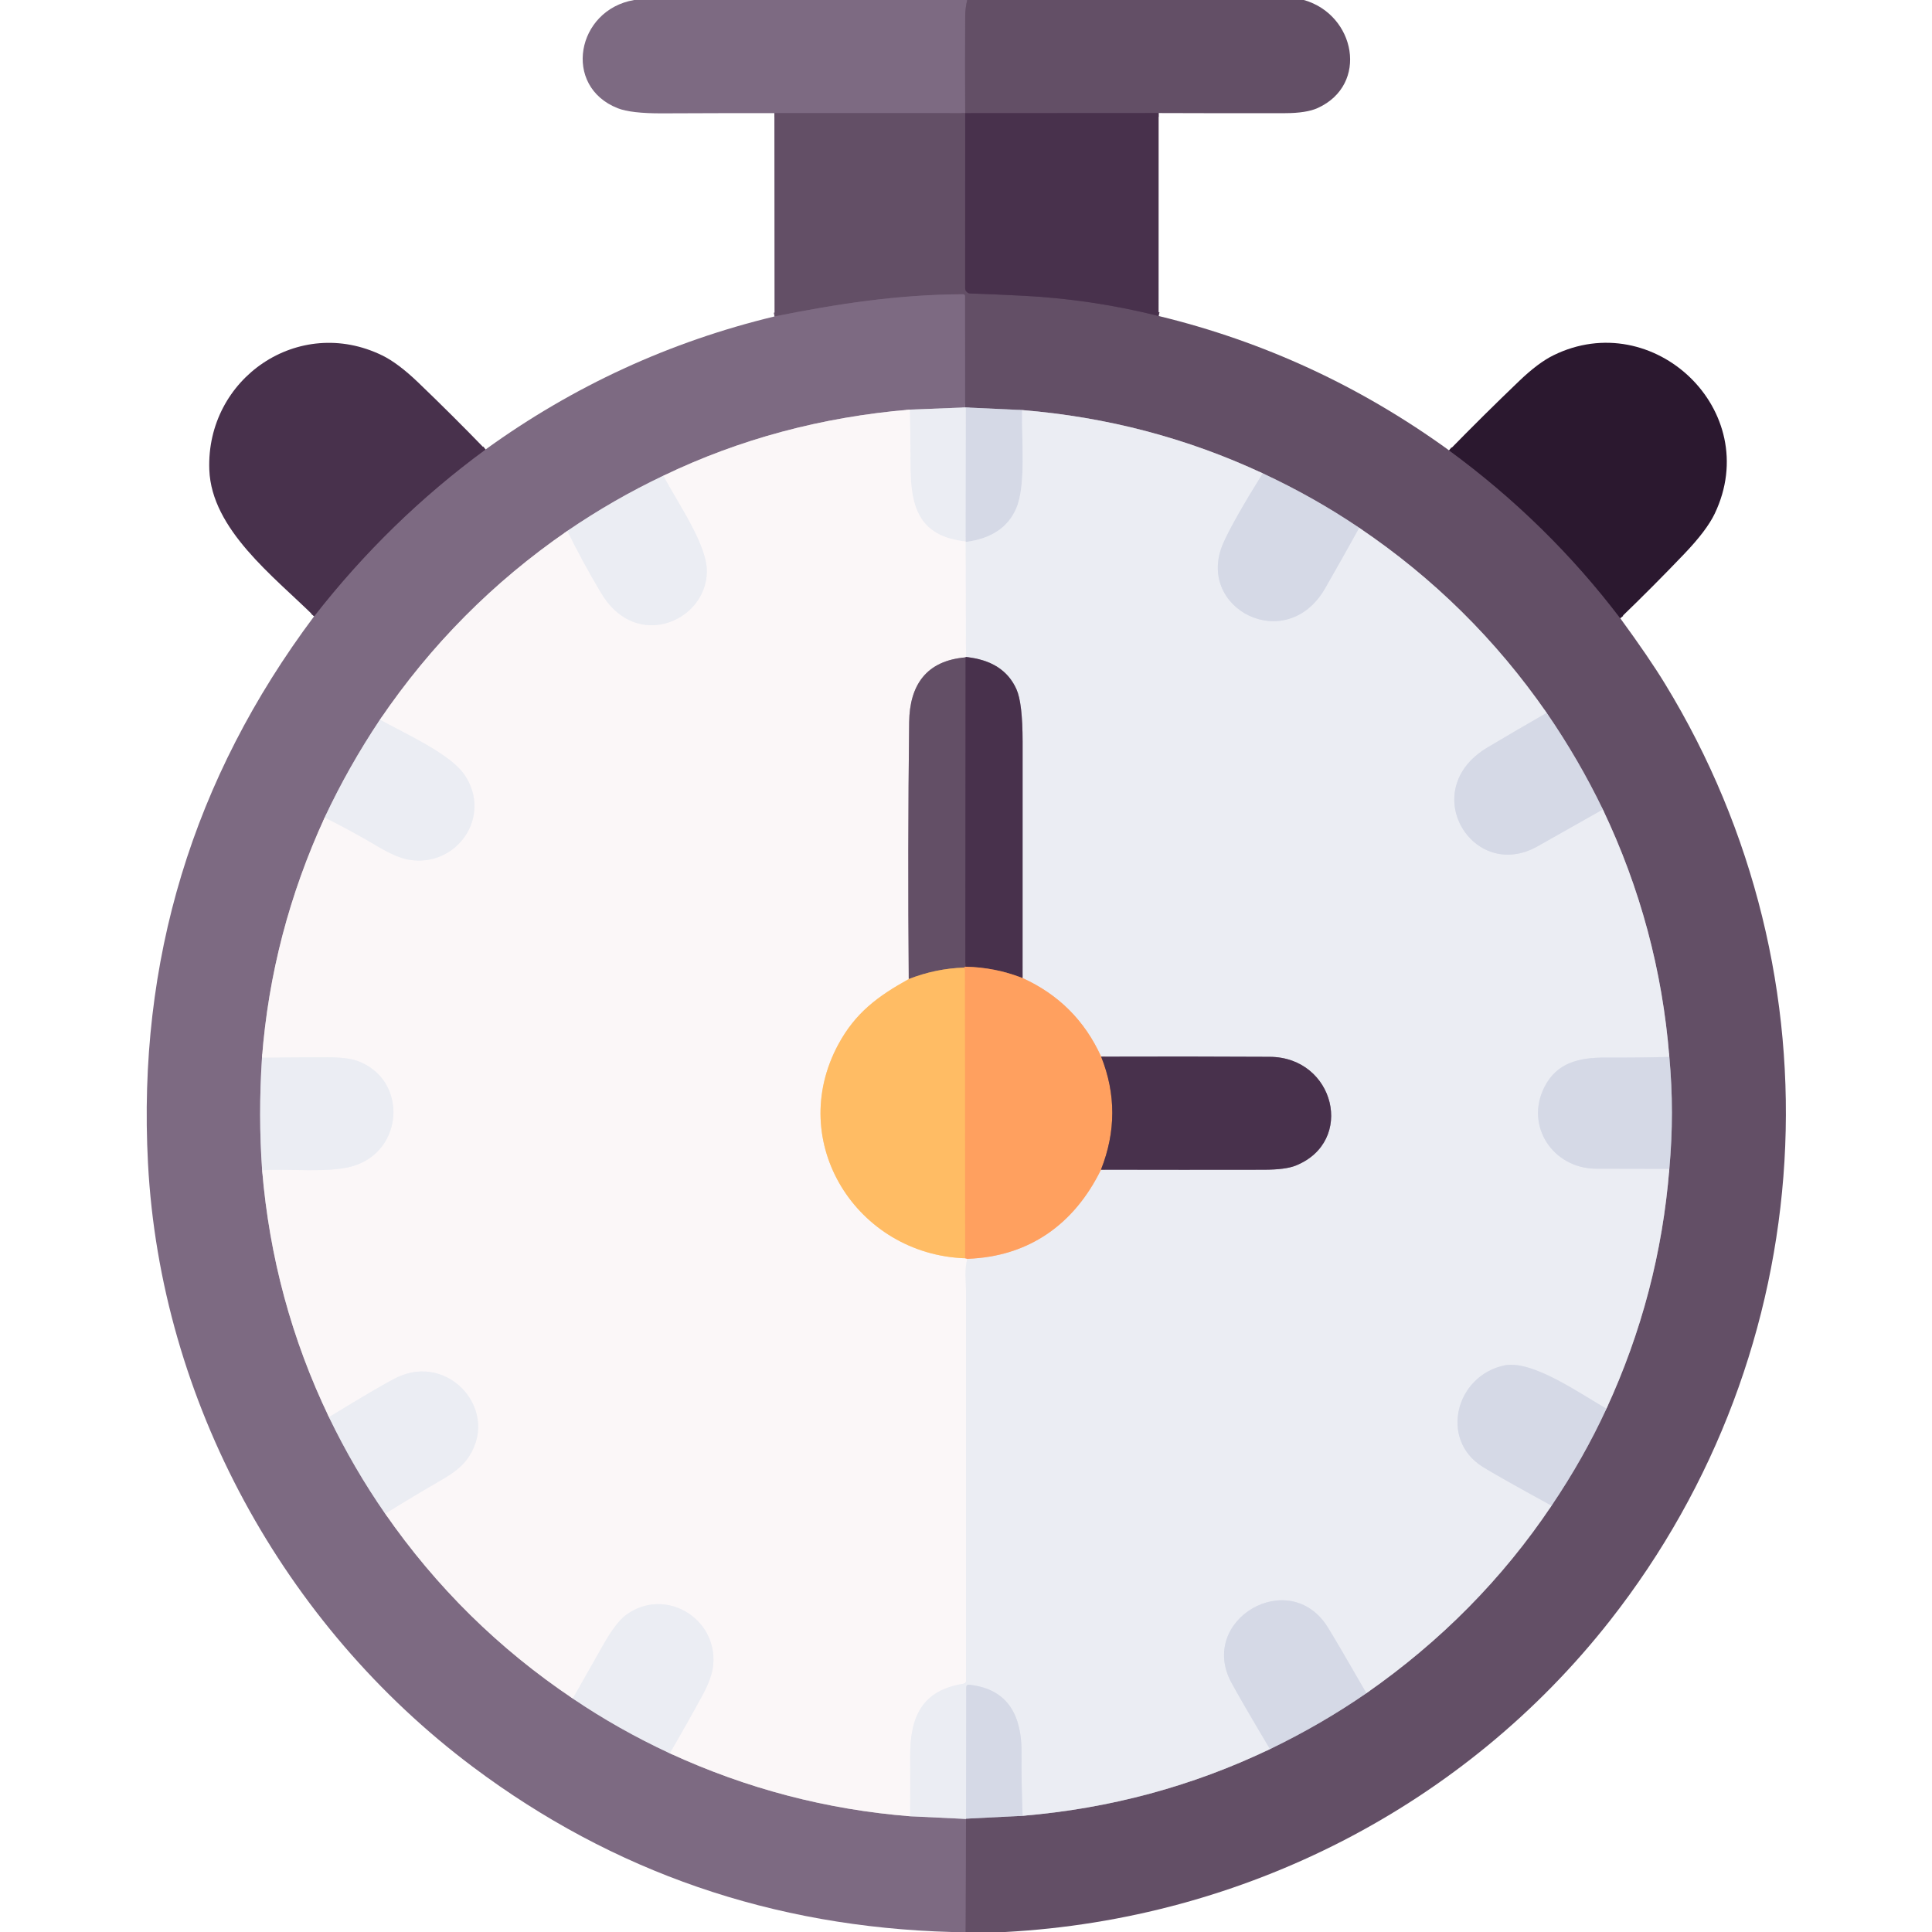
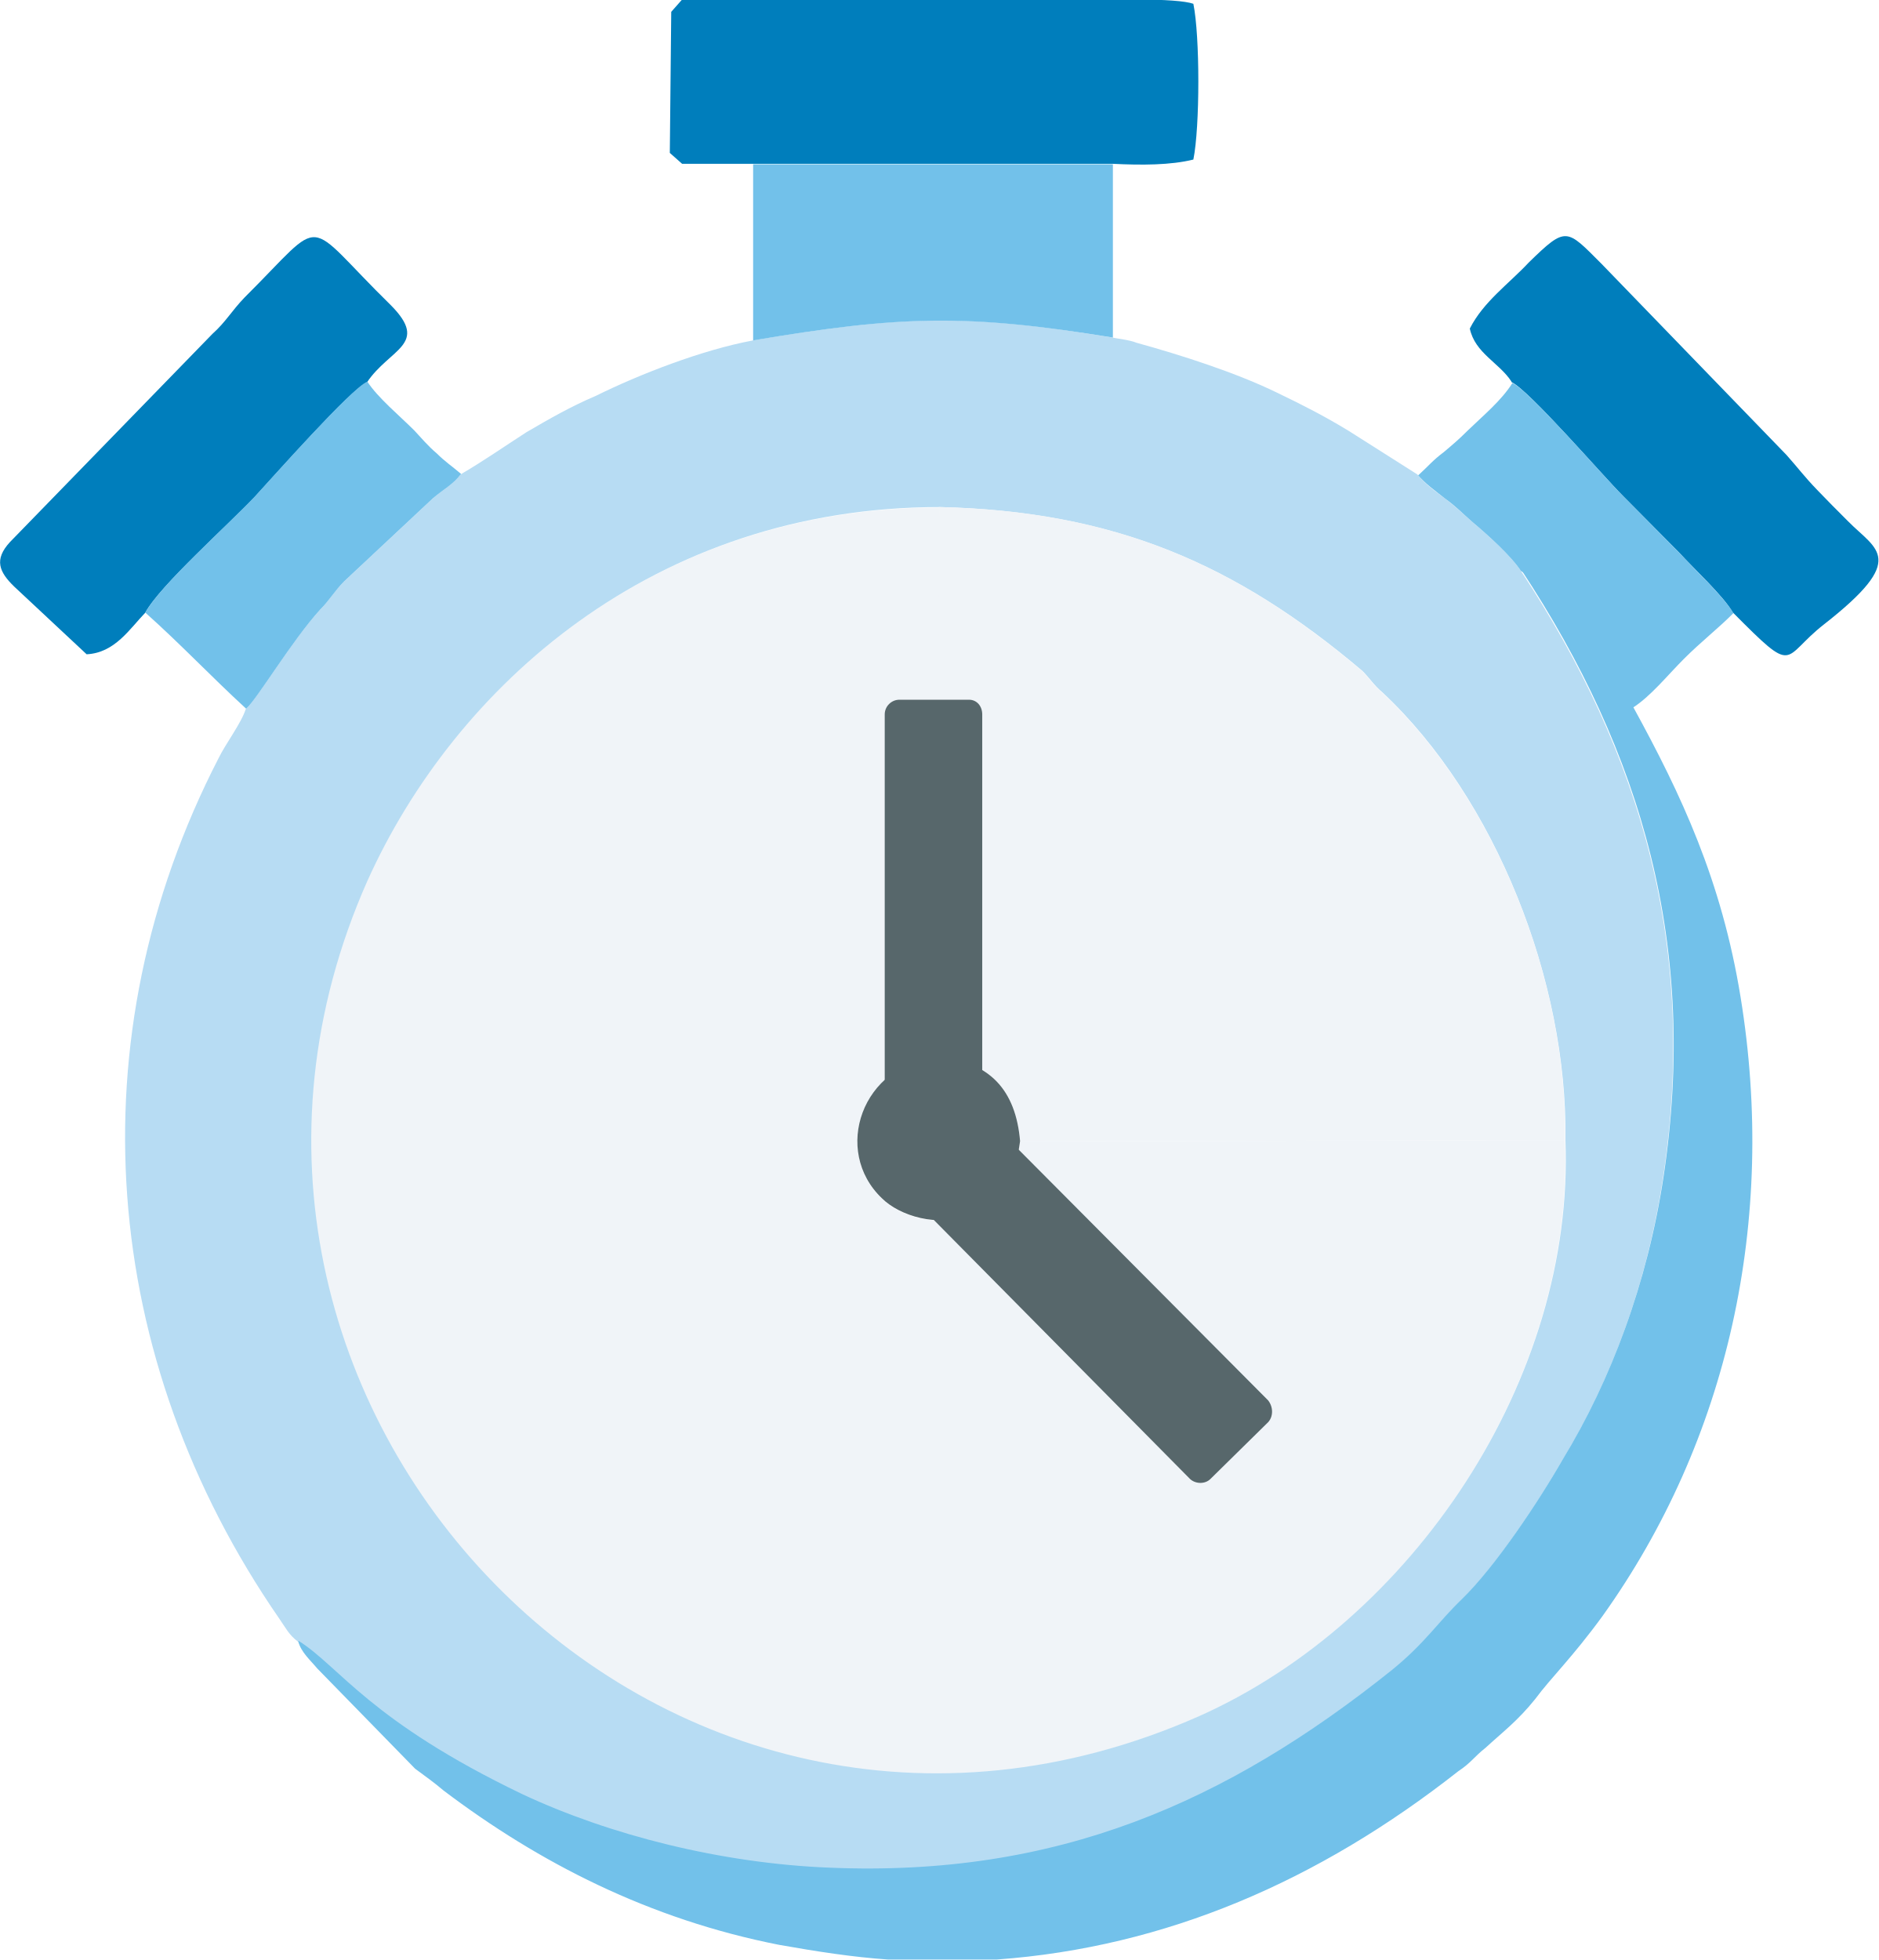
- <svg xmlns="http://www.w3.org/2000/svg" version="1.1" viewBox="0.00 0.00 512.00 512.00">
-   <g stroke-width="2.00" fill="none" stroke-linecap="butt">
-     <path stroke="#705d74" vector-effect="non-scaling-stroke" d="   M 256.32 0.00   Q 255.81 2.12 255.79 4.25   Q 255.72 17.13 255.79 29.99" />
-     <path stroke="#705d74" vector-effect="non-scaling-stroke" d="   M 255.79 29.99   L 205.22 29.98" />
-     <path stroke="#564059" vector-effect="non-scaling-stroke" d="   M 307.05 29.96   L 255.79 29.99" />
-     <path stroke="#564059" vector-effect="non-scaling-stroke" d="   M 255.79 29.99   L 255.78 76.42   A 1.35 1.35 0.0 0 0 257.08 77.77   Q 263.68 78.00 270.80 78.36   Q 289.16 79.26 307.04 83.74" />
-     <path stroke="#47344b" vector-effect="non-scaling-stroke" d="   M 384.03 119.36   Q 410.16 138.53 429.38 163.83" />
-     <path stroke="#705d74" vector-effect="non-scaling-stroke" d="   M 255.86 512.00   L 256.00 482.04" />
-     <path stroke="#a79ead" vector-effect="non-scaling-stroke" d="   M 256.00 482.04   Q 256.00 482.00 256.01 481.97" />
-     <path stroke="#9c94a6" vector-effect="non-scaling-stroke" d="   M 256.01 481.97   L 271.00 481.21" />
-     <path stroke="#a79ead" vector-effect="non-scaling-stroke" d="   M 271.00 481.21   Q 305.73 478.30 336.56 463.53" />
-     <path stroke="#9c94a6" vector-effect="non-scaling-stroke" d="   M 336.56 463.53   Q 350.15 456.98 362.11 448.71" />
-     <path stroke="#a79ead" vector-effect="non-scaling-stroke" d="   M 362.11 448.71   Q 391.68 428.09 411.18 399.02" />
-     <path stroke="#9c94a6" vector-effect="non-scaling-stroke" d="   M 411.18 399.02   Q 419.68 386.44 425.72 373.32" />
-     <path stroke="#a79ead" vector-effect="non-scaling-stroke" d="   M 425.72 373.32   Q 439.72 342.98 442.39 309.76" />
-     <path stroke="#9c94a6" vector-effect="non-scaling-stroke" d="   M 442.39 309.76   Q 443.76 294.77 442.39 280.10" />
-     <path stroke="#a79ead" vector-effect="non-scaling-stroke" d="   M 442.39 280.10   Q 439.64 245.73 424.77 214.51" />
-     <path stroke="#9c94a6" vector-effect="non-scaling-stroke" d="   M 424.77 214.51   Q 418.39 201.28 409.89 188.92" />
-     <path stroke="#a79ead" vector-effect="non-scaling-stroke" d="   M 409.89 188.92   Q 389.68 159.77 360.20 139.87" />
-     <path stroke="#9c94a6" vector-effect="non-scaling-stroke" d="   M 360.20 139.87   Q 348.25 131.78 334.64 125.44" />
-     <path stroke="#a79ead" vector-effect="non-scaling-stroke" d="   M 334.64 125.44   Q 304.60 111.42 270.86 108.67" />
-     <path stroke="#9c94a6" vector-effect="non-scaling-stroke" d="   M 270.86 108.67   L 255.97 107.98" />
-     <path stroke="#a79ead" vector-effect="non-scaling-stroke" d="   M 255.97 107.98   Q 255.87 107.98 255.76 107.98" />
-     <path stroke="#705d74" vector-effect="non-scaling-stroke" d="   M 255.76 107.98   L 255.73 78.51   Q 255.73 77.98 255.20 77.98   C 237.91 78.06 222.12 80.49 205.26 83.86" />
-     <path stroke="#b4acbb" vector-effect="non-scaling-stroke" d="   M 255.76 107.98   L 241.09 108.55" />
-     <path stroke="#bcb1bd" vector-effect="non-scaling-stroke" d="   M 241.09 108.55   Q 206.09 111.50 175.79 126.07" />
-     <path stroke="#b4acbb" vector-effect="non-scaling-stroke" d="   M 175.79 126.07   Q 162.60 132.33 150.35 140.70" />
-     <path stroke="#bcb1bd" vector-effect="non-scaling-stroke" d="   M 150.35 140.70   Q 120.90 160.97 100.69 190.72" />
-     <path stroke="#b4acbb" vector-effect="non-scaling-stroke" d="   M 100.69 190.72   Q 92.32 203.24 86.04 216.65" />
-     <path stroke="#bcb1bd" vector-effect="non-scaling-stroke" d="   M 86.04 216.65   Q 71.97 247.27 69.43 280.31" />
-     <path stroke="#b4acbb" vector-effect="non-scaling-stroke" d="   M 69.43 280.31   Q 68.43 295.63 69.47 310.12" />
-     <path stroke="#bcb1bd" vector-effect="non-scaling-stroke" d="   M 69.47 310.12   Q 72.35 344.69 87.18 375.56" />
-     <path stroke="#b4acbb" vector-effect="non-scaling-stroke" d="   M 87.18 375.56   Q 93.73 389.13 102.08 401.14" />
-     <path stroke="#bcb1bd" vector-effect="non-scaling-stroke" d="   M 102.08 401.14   Q 122.39 430.39 151.80 450.13" />
-     <path stroke="#b4acbb" vector-effect="non-scaling-stroke" d="   M 151.80 450.13   Q 163.87 458.31 177.49 464.64" />
-     <path stroke="#bcb1bd" vector-effect="non-scaling-stroke" d="   M 177.49 464.64   Q 208.03 478.70 241.20 481.33" />
-     <path stroke="#b4acbb" vector-effect="non-scaling-stroke" d="   M 241.20 481.33   L 256.00 482.04" />
-     <path stroke="#634e67" vector-effect="non-scaling-stroke" d="   M 83.25 163.32   Q 103.09 137.88 128.67 119.12" />
-     <path stroke="#e0e3ed" vector-effect="non-scaling-stroke" d="   M 255.97 107.98   L 255.93 143.50" />
-     <path stroke="#f3f2f6" vector-effect="non-scaling-stroke" d="   M 255.93 143.50   C 243.38 142.15 241.25 134.21 241.29 122.96   Q 241.31 115.81 241.09 108.55" />
-     <path stroke="#e0e3ed" vector-effect="non-scaling-stroke" d="   M 270.86 108.67   C 270.71 116.51 271.95 128.61 269.31 134.74   Q 266.04 142.33 255.93 143.63" />
-     <path stroke="#e8e8ef" vector-effect="non-scaling-stroke" d="   M 255.93 143.63   Q 255.93 143.56 255.93 143.50" />
-     <path stroke="#f3f2f6" vector-effect="non-scaling-stroke" d="   M 255.93 143.63   L 256.00 174.21" />
-     <path stroke="#afa3af" vector-effect="non-scaling-stroke" d="   M 256.00 174.21   C 245.45 175.02 241.06 181.61 240.94 191.36   Q 240.53 225.17 240.83 259.46" />
-     <path stroke="#fddaae" vector-effect="non-scaling-stroke" d="   M 240.83 259.46   C 232.57 264.04 226.67 268.43 222.17 276.76   C 208.14 302.74 227.12 332.45 255.75 333.46" />
-     <path stroke="#fdccac" vector-effect="non-scaling-stroke" d="   M 255.75 333.46   L 256.34 333.60" />
-     <path stroke="#f3f2f6" vector-effect="non-scaling-stroke" d="   M 256.34 333.60   C 255.56 336.57 256.00 339.42 256.00 341.96   Q 256.00 393.71 256.00 445.56   Q 256.00 446.11 255.46 446.19   C 244.21 447.90 241.15 455.11 241.21 465.52   Q 241.25 473.34 241.20 481.33" />
-     <path stroke="#f3f2f6" vector-effect="non-scaling-stroke" d="   M 177.49 464.64   Q 181.97 456.98 186.14 449.31   Q 188.73 444.54 189.02 441.13   C 190.08 428.77 176.23 420.50 165.98 427.92   Q 163.22 429.93 159.76 436.08   Q 155.82 443.09 151.80 450.13" />
-     <path stroke="#f3f2f6" vector-effect="non-scaling-stroke" d="   M 102.08 401.14   Q 109.59 396.48 117.18 392.10   Q 121.63 389.53 123.54 387.03   C 133.22 374.40 119.05 358.09 104.95 365.16   Q 100.66 367.31 87.18 375.56" />
-     <path stroke="#f3f2f6" vector-effect="non-scaling-stroke" d="   M 69.47 310.12   C 76.70 309.66 87.08 310.91 93.49 309.04   C 107.14 305.05 108.13 286.01 94.68 281.14   Q 92.10 280.20 86.71 280.20   Q 78.15 280.21 69.43 280.31" />
-     <path stroke="#f3f2f6" vector-effect="non-scaling-stroke" d="   M 86.04 216.65   Q 93.13 220.18 99.90 224.20   Q 104.97 227.21 108.13 227.79   C 120.96 230.18 130.72 216.30 123.02 205.23   C 119.16 199.67 107.21 194.36 100.69 190.72" />
-     <path stroke="#f3f2f6" vector-effect="non-scaling-stroke" d="   M 150.35 140.70   Q 154.53 149.18 159.32 157.19   Q 162.39 162.32 166.91 164.42   C 176.02 168.66 187.13 161.78 187.32 151.57   C 187.46 144.47 179.89 133.80 175.79 126.07" />
-     <path stroke="#e0e3ed" vector-effect="non-scaling-stroke" d="   M 334.64 125.44   Q 326.64 138.33 324.18 143.94   C 316.58 161.27 340.91 173.80 351.17 155.91   Q 355.71 148.00 360.20 139.87" />
-     <path stroke="#e0e3ed" vector-effect="non-scaling-stroke" d="   M 409.89 188.92   Q 401.92 193.49 394.22 198.07   C 375.23 209.36 390.31 234.03 407.53 224.25   Q 416.02 219.43 424.77 214.51" />
-     <path stroke="#e0e3ed" vector-effect="non-scaling-stroke" d="   M 442.39 280.10   Q 433.92 280.32 425.71 280.27   C 418.37 280.22 412.57 281.63 409.30 288.06   C 404.02 298.43 411.63 309.69 422.99 309.72   Q 432.47 309.75 442.39 309.76" />
-     <path stroke="#e0e3ed" vector-effect="non-scaling-stroke" d="   M 425.72 373.32   C 418.96 369.48 406.05 360.31 398.69 361.85   C 385.75 364.57 381.45 381.46 392.83 388.66   Q 396.43 390.94 411.18 399.02" />
-     <path stroke="#e0e3ed" vector-effect="non-scaling-stroke" d="   M 362.11 448.71   Q 354.04 434.70 351.83 431.18   C 341.72 415.05 317.34 429.22 326.34 445.93   Q 328.79 450.47 336.56 463.53" />
-     <path stroke="#e0e3ed" vector-effect="non-scaling-stroke" d="   M 271.00 481.21   Q 270.66 472.77 270.72 464.55   C 270.79 454.99 267.38 447.59 256.85 446.48   Q 256.06 446.40 256.06 447.19   L 256.01 481.97" />
-     <path stroke="#f5c7a9" vector-effect="non-scaling-stroke" d="   M 256.34 333.60   C 272.63 333.05 284.68 324.47 291.77 309.98" />
-     <path stroke="#9a8fa0" vector-effect="non-scaling-stroke" d="   M 291.77 309.98   Q 313.59 310.03 334.94 309.99   Q 340.70 309.98 343.39 308.89   C 359.25 302.50 353.71 280.16 336.50 280.07   Q 314.39 279.95 291.82 280.03" />
-     <path stroke="#f5c7a9" vector-effect="non-scaling-stroke" d="   M 291.82 280.03   Q 285.31 265.70 270.99 259.20" />
-     <path stroke="#9a8fa0" vector-effect="non-scaling-stroke" d="   M 270.99 259.20   Q 271.01 227.68 271.00 196.57   Q 270.99 186.27 269.37 182.66   Q 265.99 175.10 255.90 174.11" />
-     <path stroke="#a79ead" vector-effect="non-scaling-stroke" d="   M 255.90 174.11   Q 255.95 174.16 256.00 174.21" />
-     <path stroke="#564059" vector-effect="non-scaling-stroke" d="   M 255.90 174.11   L 255.83 256.19" />
-     <path stroke="#b17863" vector-effect="non-scaling-stroke" d="   M 255.83 256.19   L 255.44 256.43" />
-     <path stroke="#b18665" vector-effect="non-scaling-stroke" d="   M 255.44 256.43   Q 248.01 256.66 240.83 259.46" />
-     <path stroke="#a46956" vector-effect="non-scaling-stroke" d="   M 270.99 259.20   Q 263.74 256.35 255.83 256.19" />
-     <path stroke="#a46956" vector-effect="non-scaling-stroke" d="   M 291.82 280.03   Q 297.74 294.89 291.77 309.98" />
-     <path stroke="#ffae62" vector-effect="non-scaling-stroke" d="   M 255.75 333.46   L 255.69 257.08   A 0.70 0.63 29.3 0 0 255.56 256.69   Q 255.49 256.59 255.44 256.43" />
+ <svg xmlns="http://www.w3.org/2000/svg" id="_Слой_2" data-name="Слой 2" viewBox="0 0 39.68 41.4">
+   <defs>
+     <style>
+       .cls-1 {
+         fill: #72c1ea;
+       }
+ 
+       .cls-1, .cls-2, .cls-3, .cls-4, .cls-5 {
+         fill-rule: evenodd;
+       }
+ 
+       .cls-2 {
+         fill: #b7dcf3;
+       }
+ 
+       .cls-3 {
+         fill: #57676b;
+       }
+ 
+       .cls-4 {
+         fill: #f0f4f8;
+       }
+ 
+       .cls-5 {
+         fill: #007ebc;
+       }
+     </style>
+   </defs>
+   <g id="_Слой_1-2" data-name="Слой 1">
+     <g>
+       <path class="cls-4" d="m33.06,24.08l-11.51.03c-.11.83-.4,1.29-1.05,1.55-.68.29-1.5.03-1.87-.34-1.05-1-.43-2.83,1.19-2.98l.03-11.62c-6.07,0-10.26,3.81-12.1,7.9-4.88,10.99,6.18,22.68,17.57,17.64,4.51-2,7.94-7.13,7.74-12.17h0Z" />
+       <path class="cls-2" d="m19.85,10.71c3.69.09,6.26,1.2,8.93,3.46.17.17.23.29.43.46,2.38,2.23,3.91,6.1,3.86,9.45.2,5.04-3.23,10.16-7.74,12.17-11.4,5.04-22.45-6.64-17.57-17.64,1.84-4.09,6.04-7.9,12.1-7.9h0Zm-3.94-3.52c-1.08.2-2.41.72-3.32,1.17-.54.23-.99.49-1.47.77-.45.29-.94.63-1.39.89-.17.23-.37.31-.6.52l-1.87,1.75c-.2.2-.31.4-.51.6-.6.66-1.33,1.89-1.56,2.09-.09.29-.43.74-.57,1.03-3.06,5.93-2.52,12.68,1.28,18.18.14.2.2.34.4.49.88.54,1.5,1.69,4.73,3.24,1.84.86,4.2,1.46,6.49,1.55,4.79.2,8.36-1.37,11.88-4.18.71-.57.96-1,1.47-1.49.71-.69,1.62-2.06,2.13-2.95,1.02-1.66,1.79-3.72,2.13-5.96.74-4.87-.45-8.96-3-12.83-.2-.31-.71-.77-1.02-1.03-.23-.2-.34-.31-.57-.49-.23-.17-.43-.31-.6-.52l-1.45-.92c-.51-.31-.96-.54-1.5-.8-.88-.43-2.04-.8-2.98-1.06-.14-.06-.43-.09-.51-.11-3.12-.52-4.51-.46-7.6.06h0Z" />
+       <path class="cls-4" d="m19.82,22.33c1.08.09,1.64.69,1.73,1.78l11.51-.03c.06-3.35-1.47-7.21-3.86-9.45-.2-.17-.26-.29-.43-.46-2.66-2.26-5.24-3.38-8.93-3.46l-.03,11.62Z" />
+       <path class="cls-1" d="m6.3,34.67c.06.23.26.4.4.57l2.07,2.12c.23.17.4.29.6.46,2.01,1.52,4.34,2.72,7.09,3.26.79.14,1.56.26,2.3.31h2.3c3.57-.26,6.8-1.66,9.75-3.98.26-.17.34-.31.57-.49.37-.34.68-.57,1.05-1.03.34-.46.77-.86,1.42-1.75,2.66-3.72,3.69-8.36,2.92-13.08-.4-2.46-1.25-4.27-2.27-6.13-.2-.2-.4-.54-.57-.8-.2-.31-.31-.43-.54-.72-.31-.43-.85-1.15-1.25-1.37,2.55,3.87,3.74,7.96,3,12.83-.34,2.23-1.11,4.29-2.13,5.96-.51.89-1.42,2.26-2.13,2.95-.51.49-.77.92-1.47,1.49-3.51,2.81-7.09,4.38-11.88,4.18-2.3-.09-4.65-.69-6.49-1.55-3.23-1.55-3.86-2.69-4.73-3.24h0Z" />
+       <path class="cls-5" d="m15.91,3.46h7.6c.6.03,1.22.03,1.7-.09.14-.69.14-2.61,0-3.29-.17-.06-.6-.09-1.22-.09h-9.58l-.23.26-.03,2.98.26.23h1.5Z" />
+       <path class="cls-5" d="m31.93,8.07c.37.17,1.93,1.98,2.35,2.4l1.19,1.2c.31.34.94.92,1.13,1.26,1.36,1.37,1.02.97,1.93.26,1.79-1.4,1.11-1.57.51-2.18-.26-.26-.43-.43-.65-.66-.28-.29-.4-.46-.65-.74l-3.91-4.04c-.74-.74-.74-.8-1.53-.03-.43.46-.96.83-1.25,1.4.11.52.62.72.88,1.12h0Z" />
+       <path class="cls-5" d="m3.07,12.94c.31-.57,1.73-1.83,2.3-2.43.37-.4,2.04-2.29,2.38-2.43.48-.72,1.33-.8.51-1.63-1.9-1.86-1.33-1.92-3.09-.17-.28.29-.4.52-.68.77L.21,11.45c-.34.37-.23.63.09.94l1.53,1.43c.6-.03.91-.54,1.25-.89h0Z" />
+       <path class="cls-1" d="m15.91,7.19c3.09-.52,4.48-.57,7.6-.06v-3.66h-7.6v3.72Z" />
+       <path class="cls-1" d="m3.07,12.94c.74.66,1.39,1.35,2.13,2.03.23-.2.96-1.43,1.56-2.09.2-.2.31-.4.51-.6l1.87-1.75c.23-.2.43-.29.6-.52-.2-.17-.34-.26-.51-.43-.2-.17-.31-.31-.48-.49-.31-.31-.77-.69-.99-1.03-.34.14-2.01,2.03-2.38,2.43-.57.6-1.98,1.86-2.3,2.43h0Z" />
+       <path class="cls-1" d="m29.94,10.02c.17.2.37.34.6.52.23.17.34.29.57.49.31.26.82.72,1.02,1.03.4.23.94.94,1.25,1.37.23.29.34.4.54.72.17.26.37.6.57.8.37-.23.74-.69,1.08-1.03.37-.37.71-.63,1.05-.97-.2-.34-.82-.92-1.13-1.26l-1.19-1.2c-.43-.43-1.98-2.23-2.35-2.4-.23.37-.62.69-.94,1-.2.2-.31.29-.51.46-.23.17-.34.31-.54.49h0Z" />
+       <path class="cls-3" d="m21.55,24.11c-.09-1.09-.65-1.69-1.73-1.78-1.62.14-2.24,1.98-1.19,2.98.37.37,1.19.63,1.87.34.65-.26.94-.72,1.05-1.55h0Z" />
+       <path class="cls-3" d="m18.69,24.71v-9.62c0-.17.14-.31.31-.31h1.47c.17,0,.28.14.28.31v8.42l6.04,6.07c.11.14.11.34,0,.46l-1.22,1.2c-.11.11-.31.11-.43,0l-6.46-6.53Z" />
+     </g>
  </g>
-   <path fill="#7d6a82" d="   M 168.06 0.00   L 256.32 0.00   Q 255.81 2.12 255.79 4.25   Q 255.72 17.13 255.79 29.99   L 205.22 29.98   Q 190.16 29.97 175.49 30.04   Q 167.22 30.07 163.70 28.68   C 148.97 22.87 152.77 2.61 168.06 0.00   Z" />
-   <path fill="#634f66" d="   M 256.32 0.00   L 345.53 0.00   C 359.19 3.88 362.87 22.41 349.20 28.63   Q 346.22 29.98 340.58 29.99   Q 324.02 30.03 307.05 29.96   L 255.79 29.99   Q 255.72 17.13 255.79 4.25   Q 255.81 2.12 256.32 0.00   Z" />
-   <path fill="#634f66" d="   M 255.79 29.99   L 255.78 76.42   A 1.35 1.35 0.0 0 0 257.08 77.77   Q 263.68 78.00 270.80 78.36   Q 289.16 79.26 307.04 83.74   Q 348.83 93.85 384.03 119.36   Q 410.16 138.53 429.38 163.83   Q 437.00 174.26 441.26 181.24   C 488.92 259.27 482.82 357.92 426.69 429.44   C 388.19 478.50 329.72 508.59 266.40 512.00   L 255.86 512.00   L 256.00 482.04   Q 256.00 482.00 256.01 481.97   L 271.00 481.21   Q 305.73 478.30 336.56 463.53   Q 350.15 456.98 362.11 448.71   Q 391.68 428.09 411.18 399.02   Q 419.68 386.44 425.72 373.32   Q 439.72 342.98 442.39 309.76   Q 443.76 294.77 442.39 280.10   Q 439.64 245.73 424.77 214.51   Q 418.39 201.28 409.89 188.92   Q 389.68 159.77 360.20 139.87   Q 348.25 131.78 334.64 125.44   Q 304.60 111.42 270.86 108.67   L 255.97 107.98   Q 255.87 107.98 255.76 107.98   L 255.73 78.51   Q 255.73 77.98 255.20 77.98   C 237.91 78.06 222.12 80.49 205.26 83.86   L 205.22 29.98   L 255.79 29.99   Z" />
-   <path fill="#48314c" d="   M 307.05 29.96   L 307.04 83.74   Q 289.16 79.26 270.80 78.36   Q 263.68 78.00 257.08 77.77   A 1.35 1.35 0.0 0 1 255.78 76.42   L 255.79 29.99   L 307.05 29.96   Z" />
-   <path fill="#7d6a82" d="   M 255.76 107.98   L 241.09 108.55   Q 206.09 111.50 175.79 126.07   Q 162.60 132.33 150.35 140.70   Q 120.90 160.97 100.69 190.72   Q 92.32 203.24 86.04 216.65   Q 71.97 247.27 69.43 280.31   Q 68.43 295.63 69.47 310.12   Q 72.35 344.69 87.18 375.56   Q 93.73 389.13 102.08 401.14   Q 122.39 430.39 151.80 450.13   Q 163.87 458.31 177.49 464.64   Q 208.03 478.70 241.20 481.33   L 256.00 482.04   L 255.86 512.00   L 252.20 512.00   Q 181.06 510.04 125.31 468.24   C 75.19 430.67 42.53 371.21 39.22 308.30   Q 34.99 227.81 83.25 163.32   Q 103.09 137.88 128.67 119.12   Q 163.58 93.90 205.26 83.86   C 222.12 80.49 237.91 78.06 255.20 77.98   Q 255.73 77.98 255.73 78.51   L 255.76 107.98   Z" />
-   <path fill="#48314c" d="   M 128.67 119.12   Q 103.09 137.88 83.25 163.32   C 72.47 152.69 56.07 140.31 55.47 124.50   C 54.56 100.26 79.14 83.36 101.33 94.21   Q 105.50 96.25 110.84 101.37   Q 119.92 110.08 128.67 119.12   Z" />
-   <path fill="#2b182f" d="   M 429.38 163.83   Q 410.16 138.53 384.03 119.36   Q 393.20 109.97 402.64 100.93   Q 407.63 96.15 411.67 94.16   C 438.16 81.13 467.46 108.80 454.42 136.12   Q 452.28 140.60 446.25 146.89   Q 438.05 155.47 429.38 163.83   Z" />
-   <path fill="#ebedf3" d="   M 255.76 107.98   Q 255.87 107.98 255.97 107.98   L 255.93 143.50   C 243.38 142.15 241.25 134.21 241.29 122.96   Q 241.31 115.81 241.09 108.55   L 255.76 107.98   Z" />
-   <path fill="#d5d9e6" d="   M 255.97 107.98   L 270.86 108.67   C 270.71 116.51 271.95 128.61 269.31 134.74   Q 266.04 142.33 255.93 143.63   Q 255.93 143.56 255.93 143.50   L 255.97 107.98   Z" />
-   <path fill="#fbf7f8" d="   M 241.09 108.55   Q 241.31 115.81 241.29 122.96   C 241.25 134.21 243.38 142.15 255.93 143.50   Q 255.93 143.56 255.93 143.63   L 256.00 174.21   C 245.45 175.02 241.06 181.61 240.94 191.36   Q 240.53 225.17 240.83 259.46   C 232.57 264.04 226.67 268.43 222.17 276.76   C 208.14 302.74 227.12 332.45 255.75 333.46   L 256.34 333.60   C 255.56 336.57 256.00 339.42 256.00 341.96   Q 256.00 393.71 256.00 445.56   Q 256.00 446.11 255.46 446.19   C 244.21 447.90 241.15 455.11 241.21 465.52   Q 241.25 473.34 241.20 481.33   Q 208.03 478.70 177.49 464.64   Q 181.97 456.98 186.14 449.31   Q 188.73 444.54 189.02 441.13   C 190.08 428.77 176.23 420.50 165.98 427.92   Q 163.22 429.93 159.76 436.08   Q 155.82 443.09 151.80 450.13   Q 122.39 430.39 102.08 401.14   Q 109.59 396.48 117.18 392.10   Q 121.63 389.53 123.54 387.03   C 133.22 374.40 119.05 358.09 104.95 365.16   Q 100.66 367.31 87.18 375.56   Q 72.35 344.69 69.47 310.12   C 76.70 309.66 87.08 310.91 93.49 309.04   C 107.14 305.05 108.13 286.01 94.68 281.14   Q 92.10 280.20 86.71 280.20   Q 78.15 280.21 69.43 280.31   Q 71.97 247.27 86.04 216.65   Q 93.13 220.18 99.90 224.20   Q 104.97 227.21 108.13 227.79   C 120.96 230.18 130.72 216.30 123.02 205.23   C 119.16 199.67 107.21 194.36 100.69 190.72   Q 120.90 160.97 150.35 140.70   Q 154.53 149.18 159.32 157.19   Q 162.39 162.32 166.91 164.42   C 176.02 168.66 187.13 161.78 187.32 151.57   C 187.46 144.47 179.89 133.80 175.79 126.07   Q 206.09 111.50 241.09 108.55   Z" />
-   <path fill="#ebedf3" d="   M 270.86 108.67   Q 304.60 111.42 334.64 125.44   Q 326.64 138.33 324.18 143.94   C 316.58 161.27 340.91 173.80 351.17 155.91   Q 355.71 148.00 360.20 139.87   Q 389.68 159.77 409.89 188.92   Q 401.92 193.49 394.22 198.07   C 375.23 209.36 390.31 234.03 407.53 224.25   Q 416.02 219.43 424.77 214.51   Q 439.64 245.73 442.39 280.10   Q 433.92 280.32 425.71 280.27   C 418.37 280.22 412.57 281.63 409.30 288.06   C 404.02 298.43 411.63 309.69 422.99 309.72   Q 432.47 309.75 442.39 309.76   Q 439.72 342.98 425.72 373.32   C 418.96 369.48 406.05 360.31 398.69 361.85   C 385.75 364.57 381.45 381.46 392.83 388.66   Q 396.43 390.94 411.18 399.02   Q 391.68 428.09 362.11 448.71   Q 354.04 434.70 351.83 431.18   C 341.72 415.05 317.34 429.22 326.34 445.93   Q 328.79 450.47 336.56 463.53   Q 305.73 478.30 271.00 481.21   Q 270.66 472.77 270.72 464.55   C 270.79 454.99 267.38 447.59 256.85 446.48   Q 256.06 446.40 256.06 447.19   L 256.01 481.97   Q 256.00 482.00 256.00 482.04   L 241.20 481.33   Q 241.25 473.34 241.21 465.52   C 241.15 455.11 244.21 447.90 255.46 446.19   Q 256.00 446.11 256.00 445.56   Q 256.00 393.71 256.00 341.96   C 256.00 339.42 255.56 336.57 256.34 333.60   C 272.63 333.05 284.68 324.47 291.77 309.98   Q 313.59 310.03 334.94 309.99   Q 340.70 309.98 343.39 308.89   C 359.25 302.50 353.71 280.16 336.50 280.07   Q 314.39 279.95 291.82 280.03   Q 285.31 265.70 270.99 259.20   Q 271.01 227.68 271.00 196.57   Q 270.99 186.27 269.37 182.66   Q 265.99 175.10 255.90 174.11   Q 255.95 174.16 256.00 174.21   L 255.93 143.63   Q 266.04 142.33 269.31 134.74   C 271.95 128.61 270.71 116.51 270.86 108.67   Z" />
-   <path fill="#d5d9e6" d="   M 334.64 125.44   Q 348.25 131.78 360.20 139.87   Q 355.71 148.00 351.17 155.91   C 340.91 173.80 316.58 161.27 324.18 143.94   Q 326.64 138.33 334.64 125.44   Z" />
-   <path fill="#ebedf3" d="   M 175.79 126.07   C 179.89 133.80 187.46 144.47 187.32 151.57   C 187.13 161.78 176.02 168.66 166.91 164.42   Q 162.39 162.32 159.32 157.19   Q 154.53 149.18 150.35 140.70   Q 162.60 132.33 175.79 126.07   Z" />
-   <path fill="#634f66" d="   M 256.00 174.21   Q 255.95 174.16 255.90 174.11   L 255.83 256.19   L 255.44 256.43   Q 248.01 256.66 240.83 259.46   Q 240.53 225.17 240.94 191.36   C 241.06 181.61 245.45 175.02 256.00 174.21   Z" />
-   <path fill="#48314c" d="   M 255.90 174.11   Q 265.99 175.10 269.37 182.66   Q 270.99 186.27 271.00 196.57   Q 271.01 227.68 270.99 259.20   Q 263.74 256.35 255.83 256.19   L 255.90 174.11   Z" />
-   <path fill="#d5d9e6" d="   M 409.89 188.92   Q 418.39 201.28 424.77 214.51   Q 416.02 219.43 407.53 224.25   C 390.31 234.03 375.23 209.36 394.22 198.07   Q 401.92 193.49 409.89 188.92   Z" />
-   <path fill="#ebedf3" d="   M 100.69 190.72   C 107.21 194.36 119.16 199.67 123.02 205.23   C 130.72 216.30 120.96 230.18 108.13 227.79   Q 104.97 227.21 99.90 224.20   Q 93.13 220.18 86.04 216.65   Q 92.32 203.24 100.69 190.72   Z" />
-   <path fill="#ffa05f" d="   M 255.83 256.19   Q 263.74 256.35 270.99 259.20   Q 285.31 265.70 291.82 280.03   Q 297.74 294.89 291.77 309.98   C 284.68 324.47 272.63 333.05 256.34 333.60   L 255.75 333.46   L 255.69 257.08   A 0.70 0.63 29.3 0 0 255.56 256.69   Q 255.49 256.59 255.44 256.43   L 255.83 256.19   Z" />
-   <path fill="#ffbc64" d="   M 255.44 256.43   Q 255.49 256.59 255.56 256.69   A 0.70 0.63 29.3 0 1 255.69 257.08   L 255.75 333.46   C 227.12 332.45 208.14 302.74 222.17 276.76   C 226.67 268.43 232.57 264.04 240.83 259.46   Q 248.01 256.66 255.44 256.43   Z" />
-   <path fill="#ebedf3" d="   M 69.47 310.12   Q 68.43 295.63 69.43 280.31   Q 78.15 280.21 86.71 280.20   Q 92.10 280.20 94.68 281.14   C 108.13 286.01 107.14 305.05 93.49 309.04   C 87.08 310.91 76.70 309.66 69.47 310.12   Z" />
-   <path fill="#48314c" d="   M 291.82 280.03   Q 314.39 279.95 336.50 280.07   C 353.71 280.16 359.25 302.50 343.39 308.89   Q 340.70 309.98 334.94 309.99   Q 313.59 310.03 291.77 309.98   Q 297.74 294.89 291.82 280.03   Z" />
-   <path fill="#d5d9e6" d="   M 442.39 280.10   Q 443.76 294.77 442.39 309.76   Q 432.47 309.75 422.99 309.72   C 411.63 309.69 404.02 298.43 409.30 288.06   C 412.57 281.63 418.37 280.22 425.71 280.27   Q 433.92 280.32 442.39 280.10   Z" />
-   <path fill="#d5d9e6" d="   M 425.72 373.32   Q 419.68 386.44 411.18 399.02   Q 396.43 390.94 392.83 388.66   C 381.45 381.46 385.75 364.57 398.69 361.85   C 406.05 360.31 418.96 369.48 425.72 373.32   Z" />
-   <path fill="#ebedf3" d="   M 102.08 401.14   Q 93.73 389.13 87.18 375.56   Q 100.66 367.31 104.95 365.16   C 119.05 358.09 133.22 374.40 123.54 387.03   Q 121.63 389.53 117.18 392.10   Q 109.59 396.48 102.08 401.14   Z" />
-   <path fill="#d5d9e6" d="   M 362.11 448.71   Q 350.15 456.98 336.56 463.53   Q 328.79 450.47 326.34 445.93   C 317.34 429.22 341.72 415.05 351.83 431.18   Q 354.04 434.70 362.11 448.71   Z" />
-   <path fill="#ebedf3" d="   M 177.49 464.64   Q 163.87 458.31 151.80 450.13   Q 155.82 443.09 159.76 436.08   Q 163.22 429.93 165.98 427.92   C 176.23 420.50 190.08 428.77 189.02 441.13   Q 188.73 444.54 186.14 449.31   Q 181.97 456.98 177.49 464.64   Z" />
-   <path fill="#d5d9e6" d="   M 271.00 481.21   L 256.01 481.97   L 256.06 447.19   Q 256.06 446.40 256.85 446.48   C 267.38 447.59 270.79 454.99 270.72 464.55   Q 270.66 472.77 271.00 481.21   Z" />
</svg>
